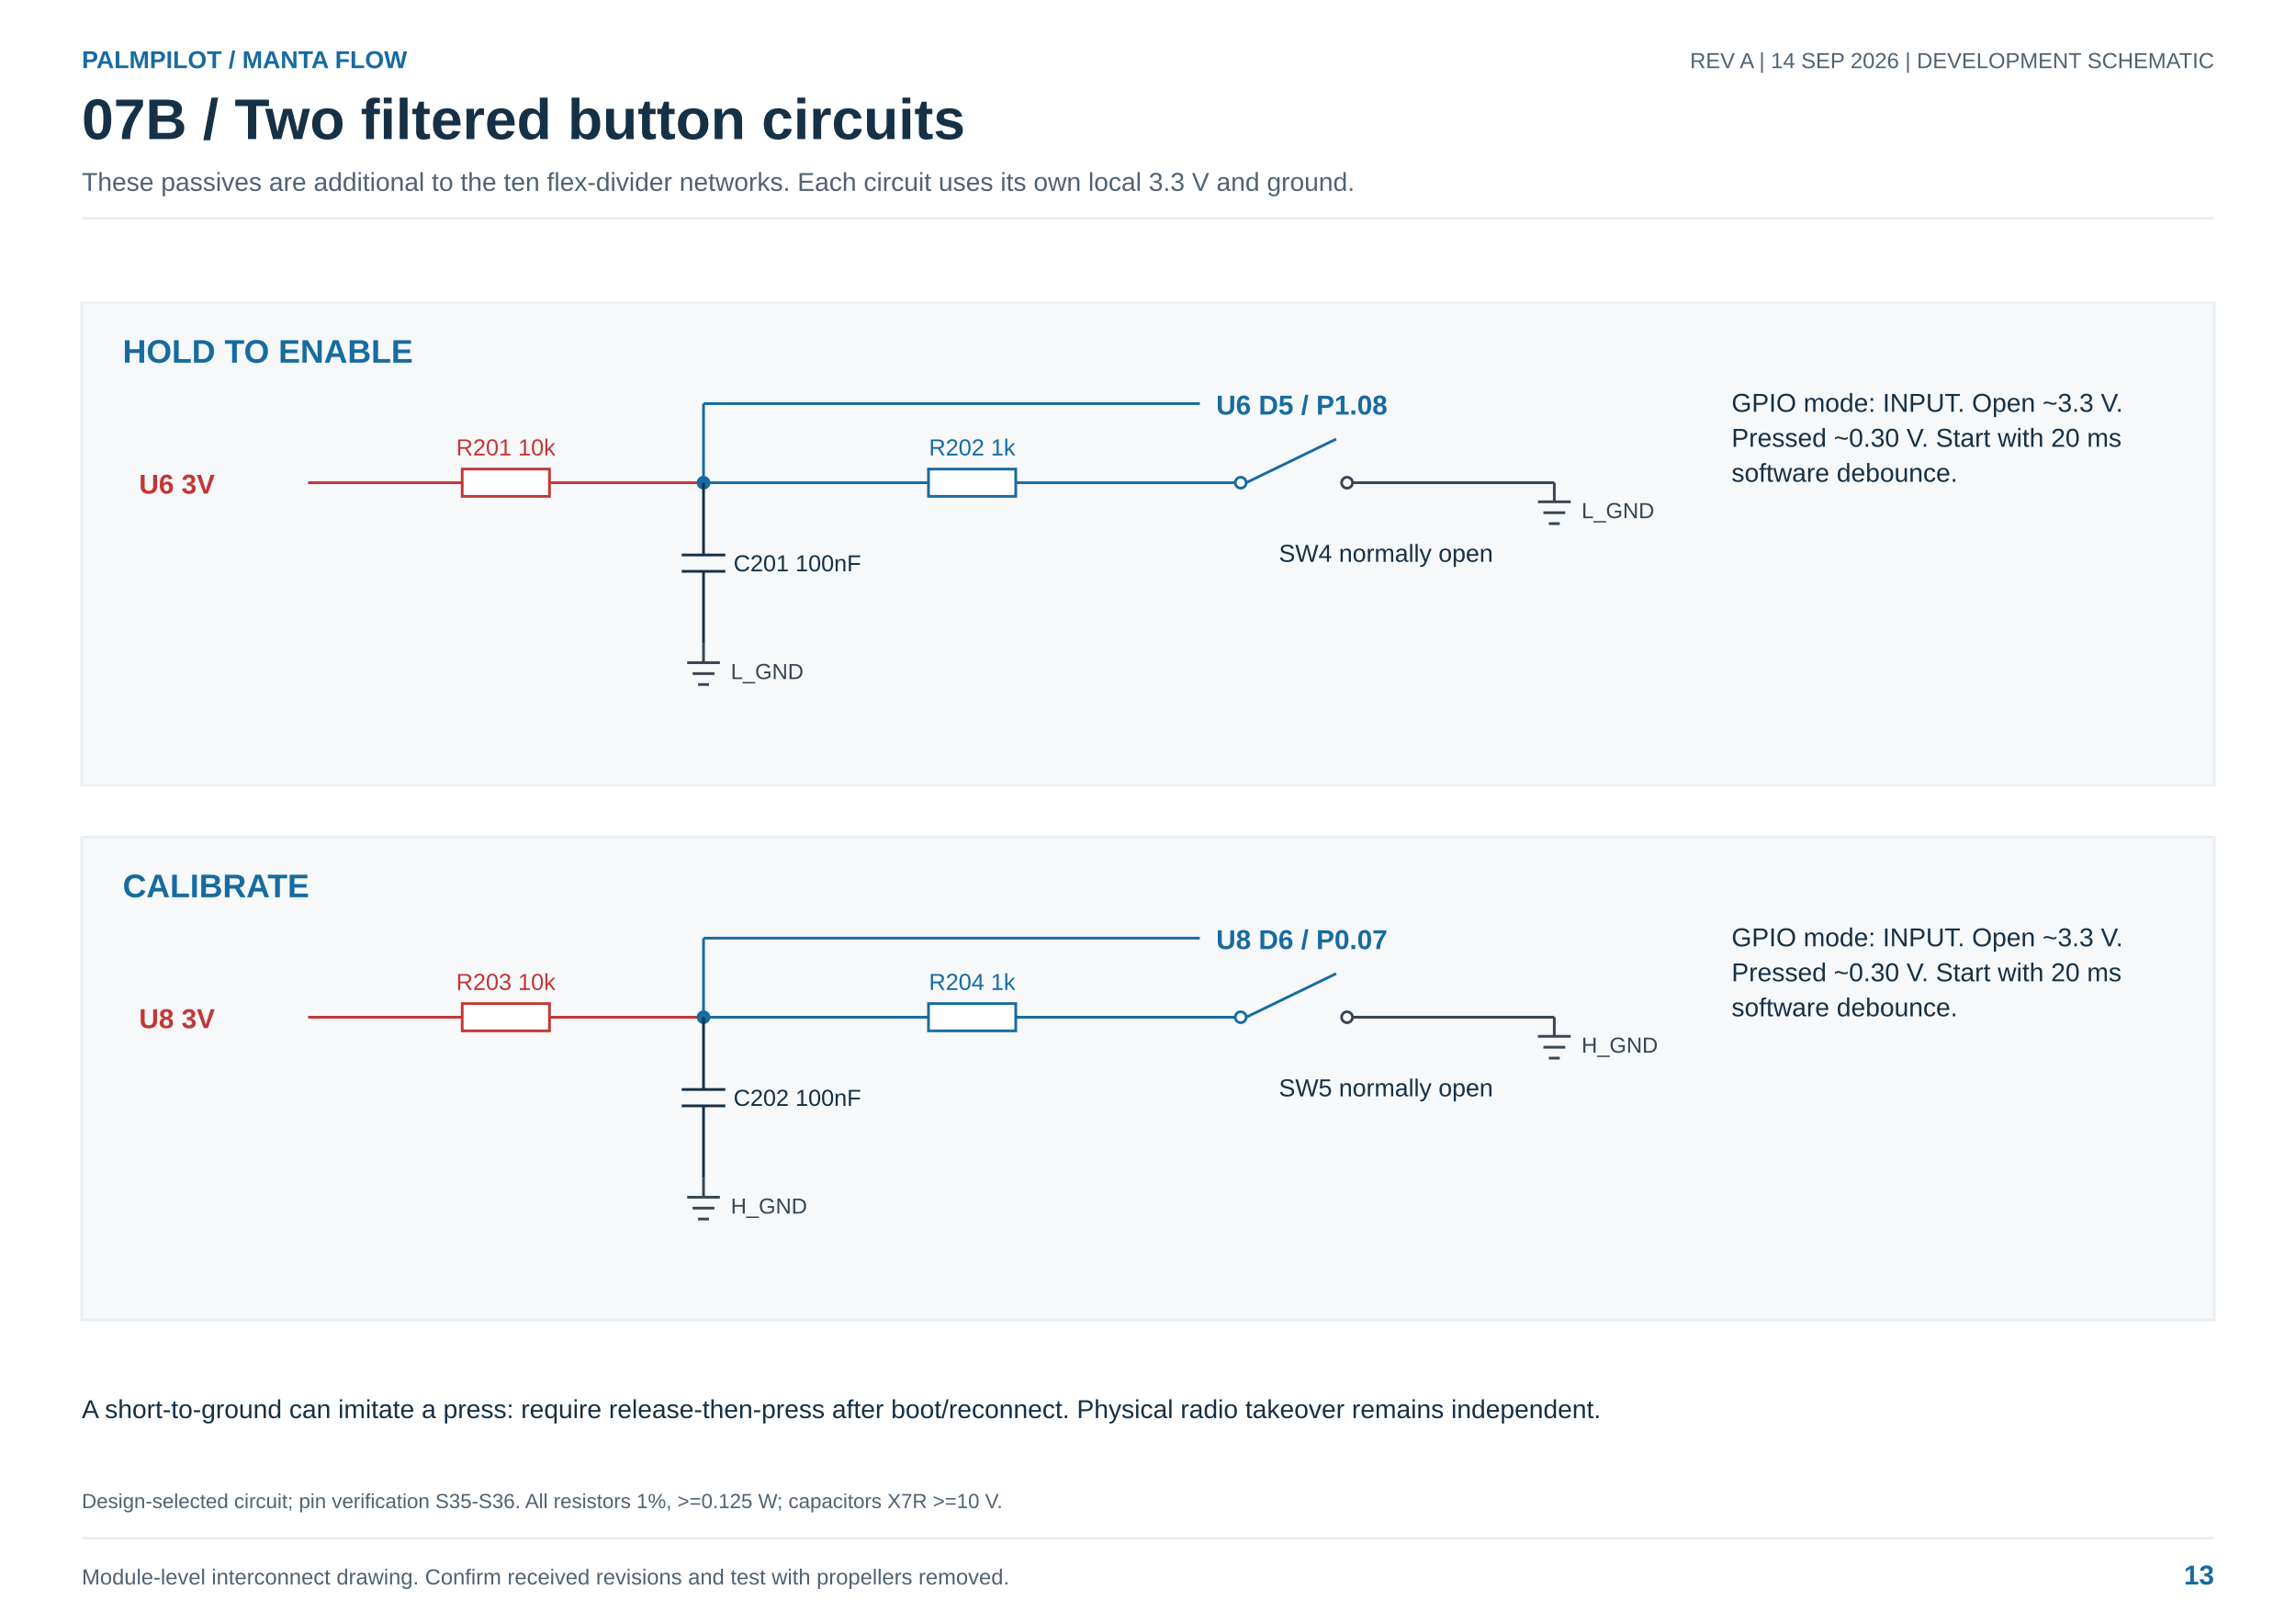
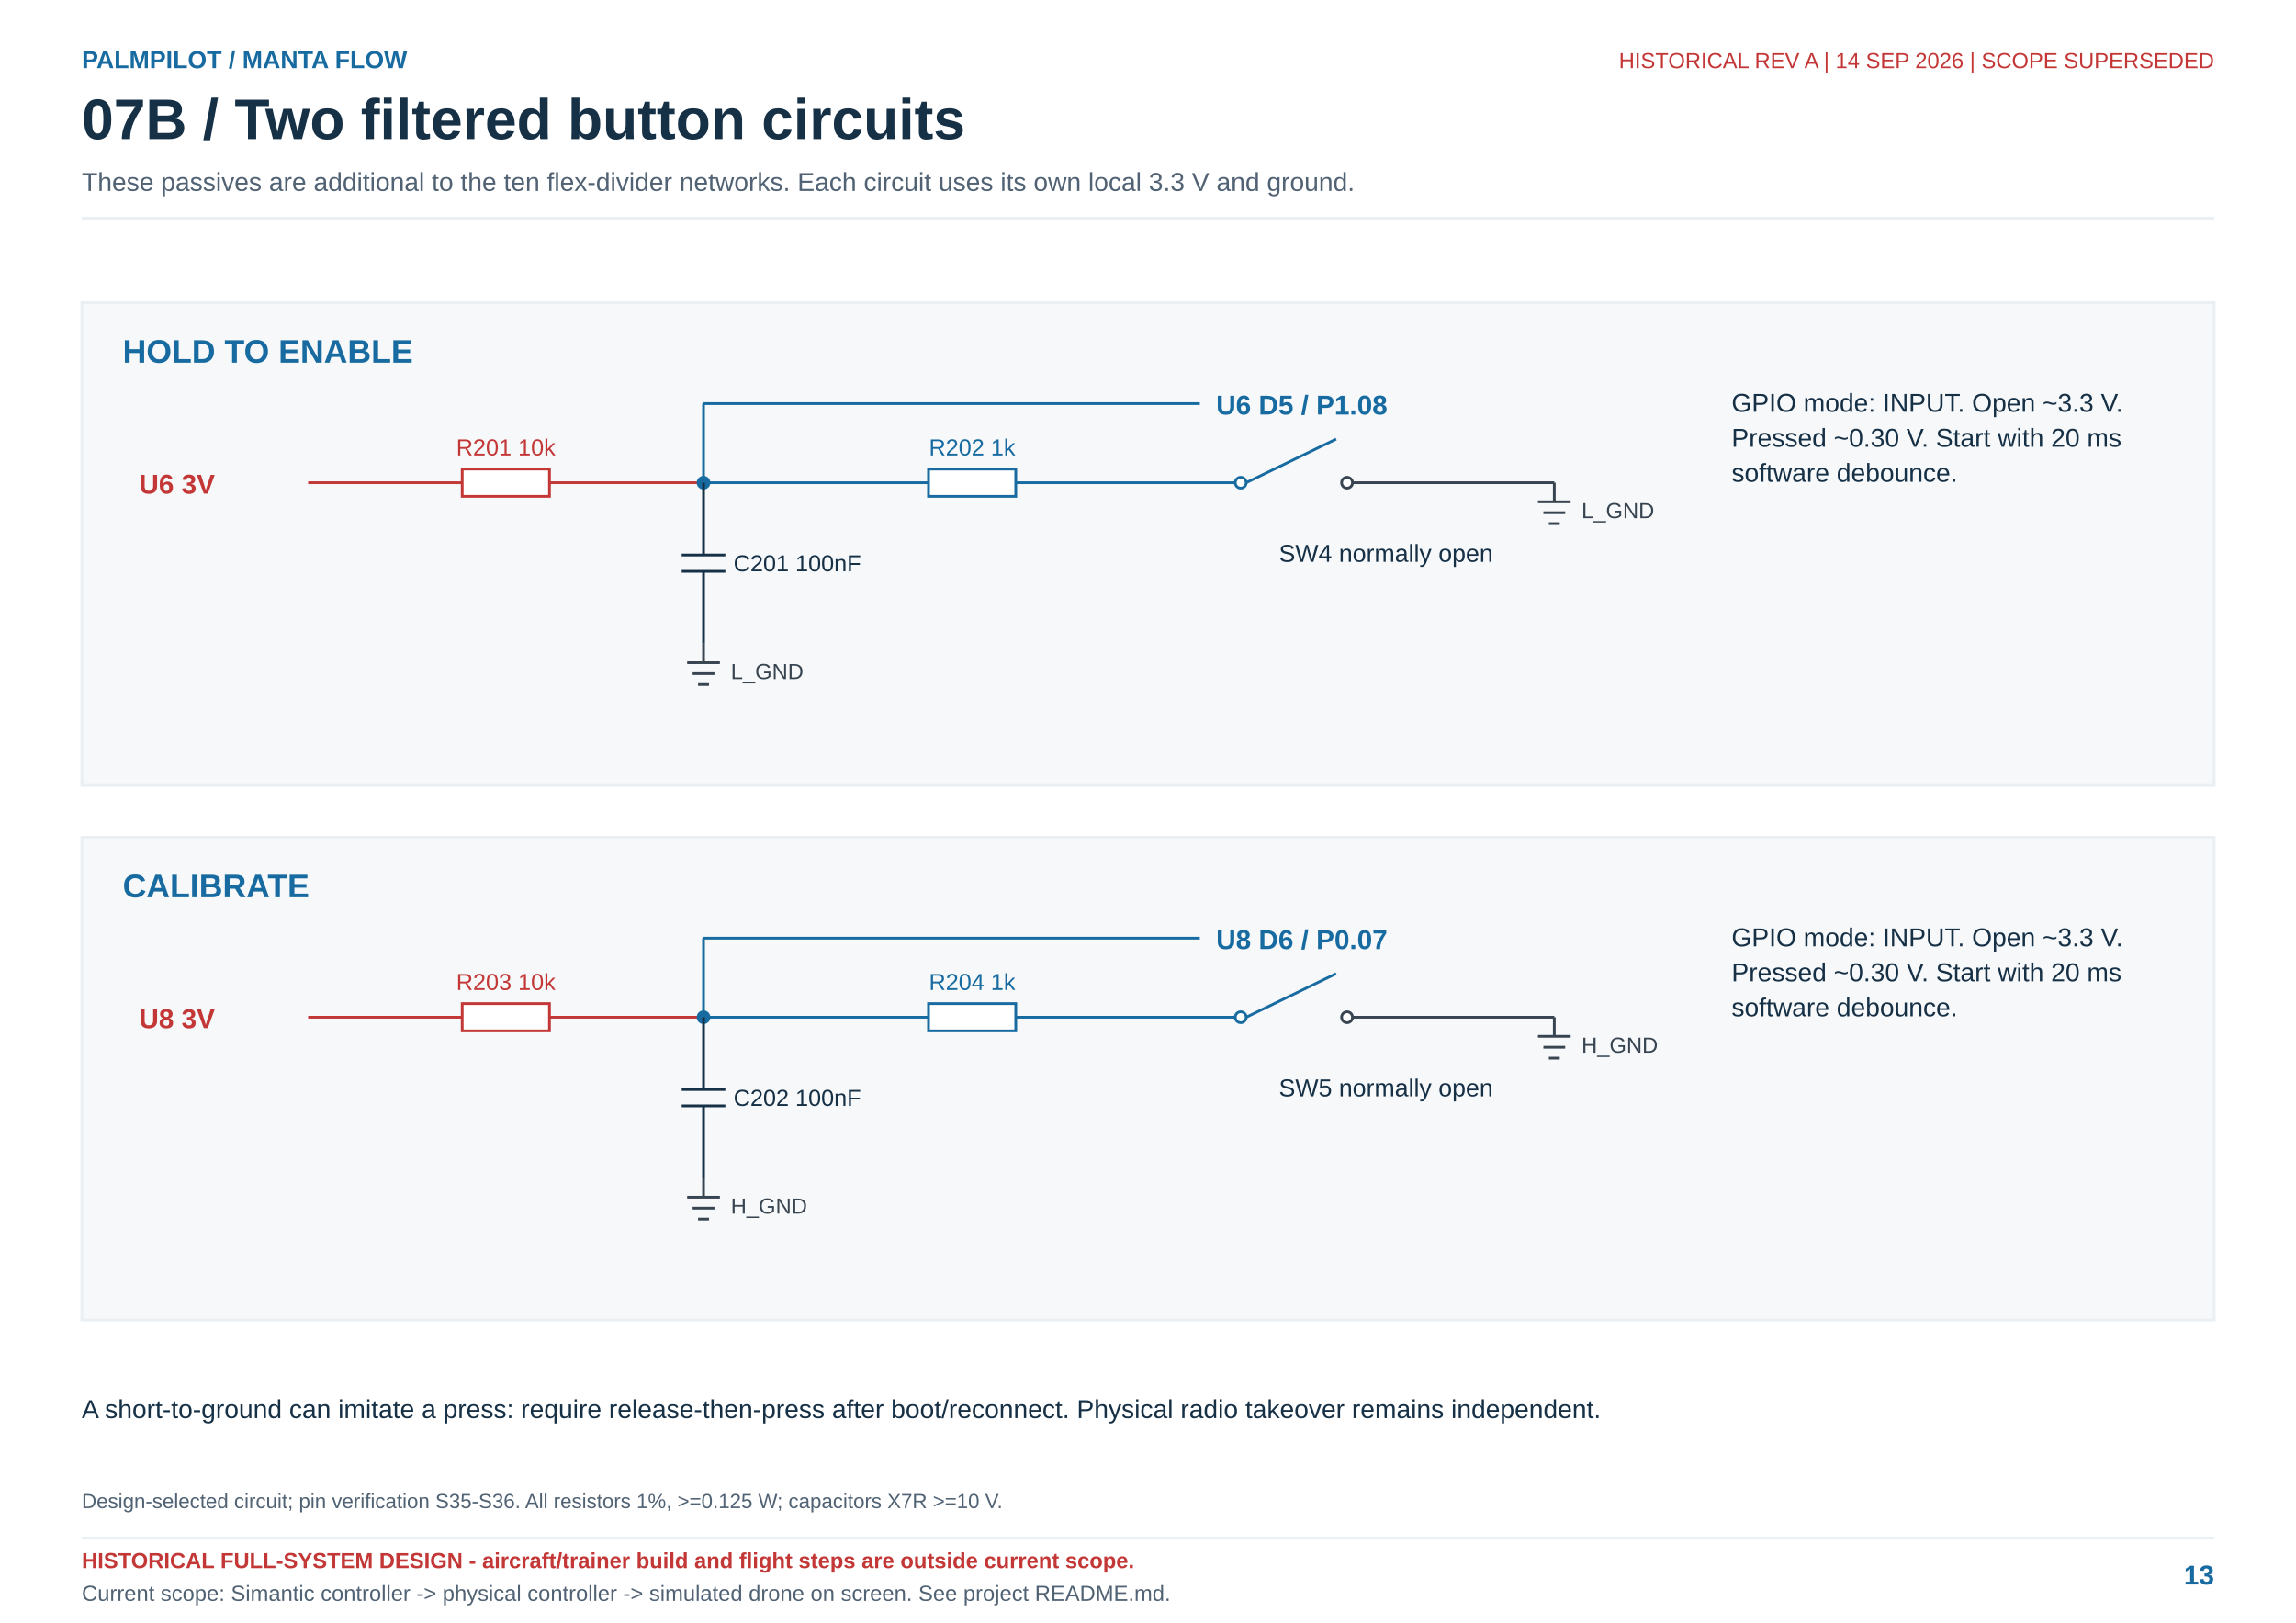
<svg xmlns="http://www.w3.org/2000/svg" width="842" height="595" viewBox="0 0 842 595">
  <rect x="0" y="0" width="842" height="595" fill="#FFFFFF" stroke="#FFFFFF" stroke-width="1" />
  <text x="30" y="25" font-family="Arial,Helvetica,sans-serif" font-size="9" fill="#176BA0" font-weight="700" text-anchor="start">PALMPILOT / MANTA FLOW</text>
-   <text x="812" y="25" font-family="Arial,Helvetica,sans-serif" font-size="8" fill="#506273" font-weight="400" text-anchor="end">REV A  |  14 SEP 2026  |  DEVELOPMENT SCHEMATIC</text>
+   <text x="812" y="25" font-family="Arial,Helvetica,sans-serif" font-size="8" fill="#C33736" font-weight="400" text-anchor="end">HISTORICAL REV A  |  14 SEP 2026  |  SCOPE SUPERSEDED</text>
  <text x="30" y="51" font-family="Arial,Helvetica,sans-serif" font-size="21" fill="#163046" font-weight="700" text-anchor="start">07B / Two filtered button circuits</text>
  <text x="30" y="70" font-family="Arial,Helvetica,sans-serif" font-size="9.5" fill="#506273" font-weight="400" text-anchor="start">These passives are additional to the ten flex-divider networks. Each circuit uses its own local 3.3 V and ground.</text>
  <line x1="30" y1="80" x2="812" y2="80" stroke="#E9EFF3" stroke-width="1" />
  <rect x="30" y="111" width="782" height="177" fill="#F6F8FA" stroke="#E9EFF3" stroke-width="1" />
  <text x="45" y="133" font-family="Arial,Helvetica,sans-serif" font-size="12" fill="#176BA0" font-weight="700" text-anchor="start">HOLD TO ENABLE</text>
  <text x="51" y="181" font-family="Arial,Helvetica,sans-serif" font-size="10" fill="#C33736" font-weight="700" text-anchor="start">U6 3V</text>
  <line x1="113" y1="177" x2="169.5" y2="177" stroke="#C33736" stroke-width="1" />
  <rect x="169.5" y="172" width="32" height="10" fill="#FFFFFF" stroke="#C33736" stroke-width="1" />
  <line x1="201.5" y1="177" x2="258" y2="177" stroke="#C33736" stroke-width="1" />
  <text x="185.5" y="167" font-family="Arial,Helvetica,sans-serif" font-size="8.5" fill="#C33736" font-weight="400" text-anchor="middle">R201 10k</text>
  <circle cx="258" cy="177" r="2" fill="#176BA0" stroke="#176BA0" stroke-width="1" />
  <line x1="258" y1="177" x2="258" y2="148" stroke="#176BA0" stroke-width="1" />
  <line x1="258" y1="148" x2="440" y2="148" stroke="#176BA0" stroke-width="1" />
  <text x="446" y="152" font-family="Arial,Helvetica,sans-serif" font-size="10" fill="#176BA0" font-weight="700" text-anchor="start">U6 D5 / P1.08</text>
  <line x1="258" y1="177" x2="340.5" y2="177" stroke="#176BA0" stroke-width="1" />
  <rect x="340.5" y="172" width="32" height="10" fill="#FFFFFF" stroke="#176BA0" stroke-width="1" />
  <line x1="372.5" y1="177" x2="455" y2="177" stroke="#176BA0" stroke-width="1" />
  <text x="356.5" y="167" font-family="Arial,Helvetica,sans-serif" font-size="8.5" fill="#176BA0" font-weight="400" text-anchor="middle">R202 1k</text>
  <circle cx="455" cy="177" r="2" fill="#FFFFFF" stroke="#176BA0" stroke-width="1" />
  <line x1="457" y1="177" x2="490" y2="161" stroke="#176BA0" stroke-width="1" />
  <circle cx="494" cy="177" r="2" fill="#FFFFFF" stroke="#384551" stroke-width="1" />
  <line x1="496" y1="177" x2="570" y2="177" stroke="#384551" stroke-width="1" />
  <line x1="570" y1="177" x2="570" y2="184" stroke="#384551" stroke-width="1" />
  <line x1="564.0" y1="184" x2="576.0" y2="184" stroke="#384551" stroke-width="1" />
  <line x1="566.0" y1="188" x2="574.0" y2="188" stroke="#384551" stroke-width="1" />
  <line x1="568.0" y1="192" x2="572.0" y2="192" stroke="#384551" stroke-width="1" />
  <text x="580" y="190" font-family="Arial,Helvetica,sans-serif" font-size="8" fill="#384551" font-weight="400" text-anchor="start">L_GND</text>
  <text x="469" y="206" font-family="Arial,Helvetica,sans-serif" font-size="9" fill="#163046" font-weight="400" text-anchor="start">SW4 normally open</text>
  <line x1="258" y1="177" x2="258" y2="203.5" stroke="#163046" stroke-width="1" />
  <line x1="250" y1="203.5" x2="266" y2="203.5" stroke="#163046" stroke-width="1" />
  <line x1="250" y1="209.5" x2="266" y2="209.5" stroke="#163046" stroke-width="1" />
  <line x1="258" y1="209.5" x2="258" y2="236" stroke="#163046" stroke-width="1" />
  <text x="269" y="209.5" font-family="Arial,Helvetica,sans-serif" font-size="8.5" fill="#163046" font-weight="400" text-anchor="start">C201 100nF</text>
  <line x1="258" y1="236" x2="258" y2="243" stroke="#384551" stroke-width="1" />
  <line x1="252.0" y1="243" x2="264.0" y2="243" stroke="#384551" stroke-width="1" />
  <line x1="254.0" y1="247" x2="262.0" y2="247" stroke="#384551" stroke-width="1" />
  <line x1="256.0" y1="251" x2="260.0" y2="251" stroke="#384551" stroke-width="1" />
  <text x="268" y="249" font-family="Arial,Helvetica,sans-serif" font-size="8" fill="#384551" font-weight="400" text-anchor="start">L_GND</text>
  <text x="635" y="151.0" font-family="Arial,Helvetica,sans-serif" font-size="9.5" fill="#163046" font-weight="400" text-anchor="start">GPIO mode: INPUT. Open ~3.3 V.</text>
  <text x="635" y="163.825" font-family="Arial,Helvetica,sans-serif" font-size="9.5" fill="#163046" font-weight="400" text-anchor="start">Pressed ~0.30 V. Start with 20 ms</text>
  <text x="635" y="176.65" font-family="Arial,Helvetica,sans-serif" font-size="9.5" fill="#163046" font-weight="400" text-anchor="start">software debounce.</text>
  <rect x="30" y="307" width="782" height="177" fill="#F6F8FA" stroke="#E9EFF3" stroke-width="1" />
  <text x="45" y="329" font-family="Arial,Helvetica,sans-serif" font-size="12" fill="#176BA0" font-weight="700" text-anchor="start">CALIBRATE</text>
  <text x="51" y="377" font-family="Arial,Helvetica,sans-serif" font-size="10" fill="#C33736" font-weight="700" text-anchor="start">U8 3V</text>
  <line x1="113" y1="373" x2="169.5" y2="373" stroke="#C33736" stroke-width="1" />
  <rect x="169.5" y="368" width="32" height="10" fill="#FFFFFF" stroke="#C33736" stroke-width="1" />
  <line x1="201.5" y1="373" x2="258" y2="373" stroke="#C33736" stroke-width="1" />
  <text x="185.5" y="363" font-family="Arial,Helvetica,sans-serif" font-size="8.5" fill="#C33736" font-weight="400" text-anchor="middle">R203 10k</text>
  <circle cx="258" cy="373" r="2" fill="#176BA0" stroke="#176BA0" stroke-width="1" />
  <line x1="258" y1="373" x2="258" y2="344" stroke="#176BA0" stroke-width="1" />
  <line x1="258" y1="344" x2="440" y2="344" stroke="#176BA0" stroke-width="1" />
  <text x="446" y="348" font-family="Arial,Helvetica,sans-serif" font-size="10" fill="#176BA0" font-weight="700" text-anchor="start">U8 D6 / P0.07</text>
  <line x1="258" y1="373" x2="340.5" y2="373" stroke="#176BA0" stroke-width="1" />
  <rect x="340.5" y="368" width="32" height="10" fill="#FFFFFF" stroke="#176BA0" stroke-width="1" />
  <line x1="372.5" y1="373" x2="455" y2="373" stroke="#176BA0" stroke-width="1" />
  <text x="356.5" y="363" font-family="Arial,Helvetica,sans-serif" font-size="8.5" fill="#176BA0" font-weight="400" text-anchor="middle">R204 1k</text>
  <circle cx="455" cy="373" r="2" fill="#FFFFFF" stroke="#176BA0" stroke-width="1" />
  <line x1="457" y1="373" x2="490" y2="357" stroke="#176BA0" stroke-width="1" />
  <circle cx="494" cy="373" r="2" fill="#FFFFFF" stroke="#384551" stroke-width="1" />
  <line x1="496" y1="373" x2="570" y2="373" stroke="#384551" stroke-width="1" />
  <line x1="570" y1="373" x2="570" y2="380" stroke="#384551" stroke-width="1" />
  <line x1="564.0" y1="380" x2="576.0" y2="380" stroke="#384551" stroke-width="1" />
  <line x1="566.0" y1="384" x2="574.0" y2="384" stroke="#384551" stroke-width="1" />
  <line x1="568.0" y1="388" x2="572.0" y2="388" stroke="#384551" stroke-width="1" />
  <text x="580" y="386" font-family="Arial,Helvetica,sans-serif" font-size="8" fill="#384551" font-weight="400" text-anchor="start">H_GND</text>
  <text x="469" y="402" font-family="Arial,Helvetica,sans-serif" font-size="9" fill="#163046" font-weight="400" text-anchor="start">SW5 normally open</text>
  <line x1="258" y1="373" x2="258" y2="399.5" stroke="#163046" stroke-width="1" />
  <line x1="250" y1="399.5" x2="266" y2="399.5" stroke="#163046" stroke-width="1" />
  <line x1="250" y1="405.5" x2="266" y2="405.5" stroke="#163046" stroke-width="1" />
  <line x1="258" y1="405.5" x2="258" y2="432" stroke="#163046" stroke-width="1" />
  <text x="269" y="405.5" font-family="Arial,Helvetica,sans-serif" font-size="8.5" fill="#163046" font-weight="400" text-anchor="start">C202 100nF</text>
  <line x1="258" y1="432" x2="258" y2="439" stroke="#384551" stroke-width="1" />
  <line x1="252.0" y1="439" x2="264.0" y2="439" stroke="#384551" stroke-width="1" />
  <line x1="254.0" y1="443" x2="262.0" y2="443" stroke="#384551" stroke-width="1" />
  <line x1="256.0" y1="447" x2="260.0" y2="447" stroke="#384551" stroke-width="1" />
  <text x="268" y="445" font-family="Arial,Helvetica,sans-serif" font-size="8" fill="#384551" font-weight="400" text-anchor="start">H_GND</text>
  <text x="635" y="347.0" font-family="Arial,Helvetica,sans-serif" font-size="9.5" fill="#163046" font-weight="400" text-anchor="start">GPIO mode: INPUT. Open ~3.3 V.</text>
  <text x="635" y="359.825" font-family="Arial,Helvetica,sans-serif" font-size="9.5" fill="#163046" font-weight="400" text-anchor="start">Pressed ~0.30 V. Start with 20 ms</text>
  <text x="635" y="372.65" font-family="Arial,Helvetica,sans-serif" font-size="9.5" fill="#163046" font-weight="400" text-anchor="start">software debounce.</text>
  <text x="30" y="520.0" font-family="Arial,Helvetica,sans-serif" font-size="9.5" fill="#163046" font-weight="400" text-anchor="start">A short-to-ground can imitate a press: require release-then-press after boot/reconnect. Physical radio takeover remains independent.</text>
  <text x="30" y="553" font-family="Arial,Helvetica,sans-serif" font-size="7.5" fill="#506273" font-weight="400" text-anchor="start">Design-selected circuit; pin verification S35-S36. All resistors 1%, &gt;=0.125 W; capacitors X7R &gt;=10 V.</text>
  <line x1="30" y1="564" x2="812" y2="564" stroke="#E9EFF3" stroke-width="1" />
-   <text x="30" y="581" font-family="Arial,Helvetica,sans-serif" font-size="8" fill="#506273" font-weight="400" text-anchor="start">Module-level interconnect drawing. Confirm received revisions and test with propellers removed.</text>
+   <text x="30" y="575" font-family="Arial,Helvetica,sans-serif" font-size="8" fill="#C33736" font-weight="700" text-anchor="start">HISTORICAL FULL-SYSTEM DESIGN - aircraft/trainer build and flight steps are outside current scope.</text>
+   <text x="30" y="587" font-family="Arial,Helvetica,sans-serif" font-size="8" fill="#506273" font-weight="400" text-anchor="start">Current scope: Simantic controller -&gt; physical controller -&gt; simulated drone on screen. See project README.md.</text>
  <text x="812" y="581" font-family="Arial,Helvetica,sans-serif" font-size="10" fill="#176BA0" font-weight="700" text-anchor="end">13</text>
</svg>
